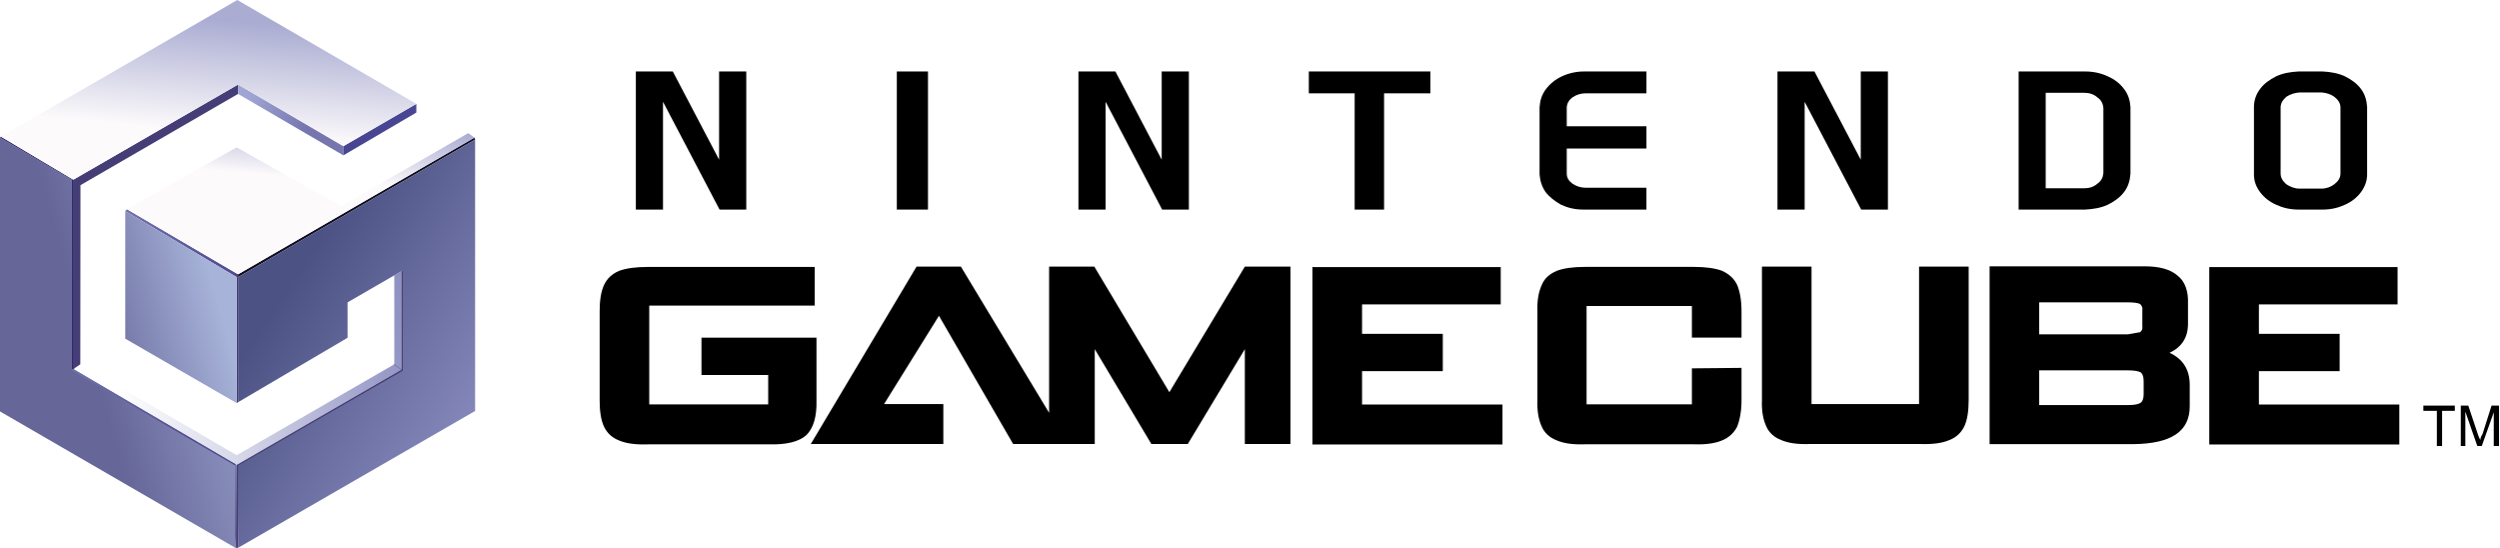
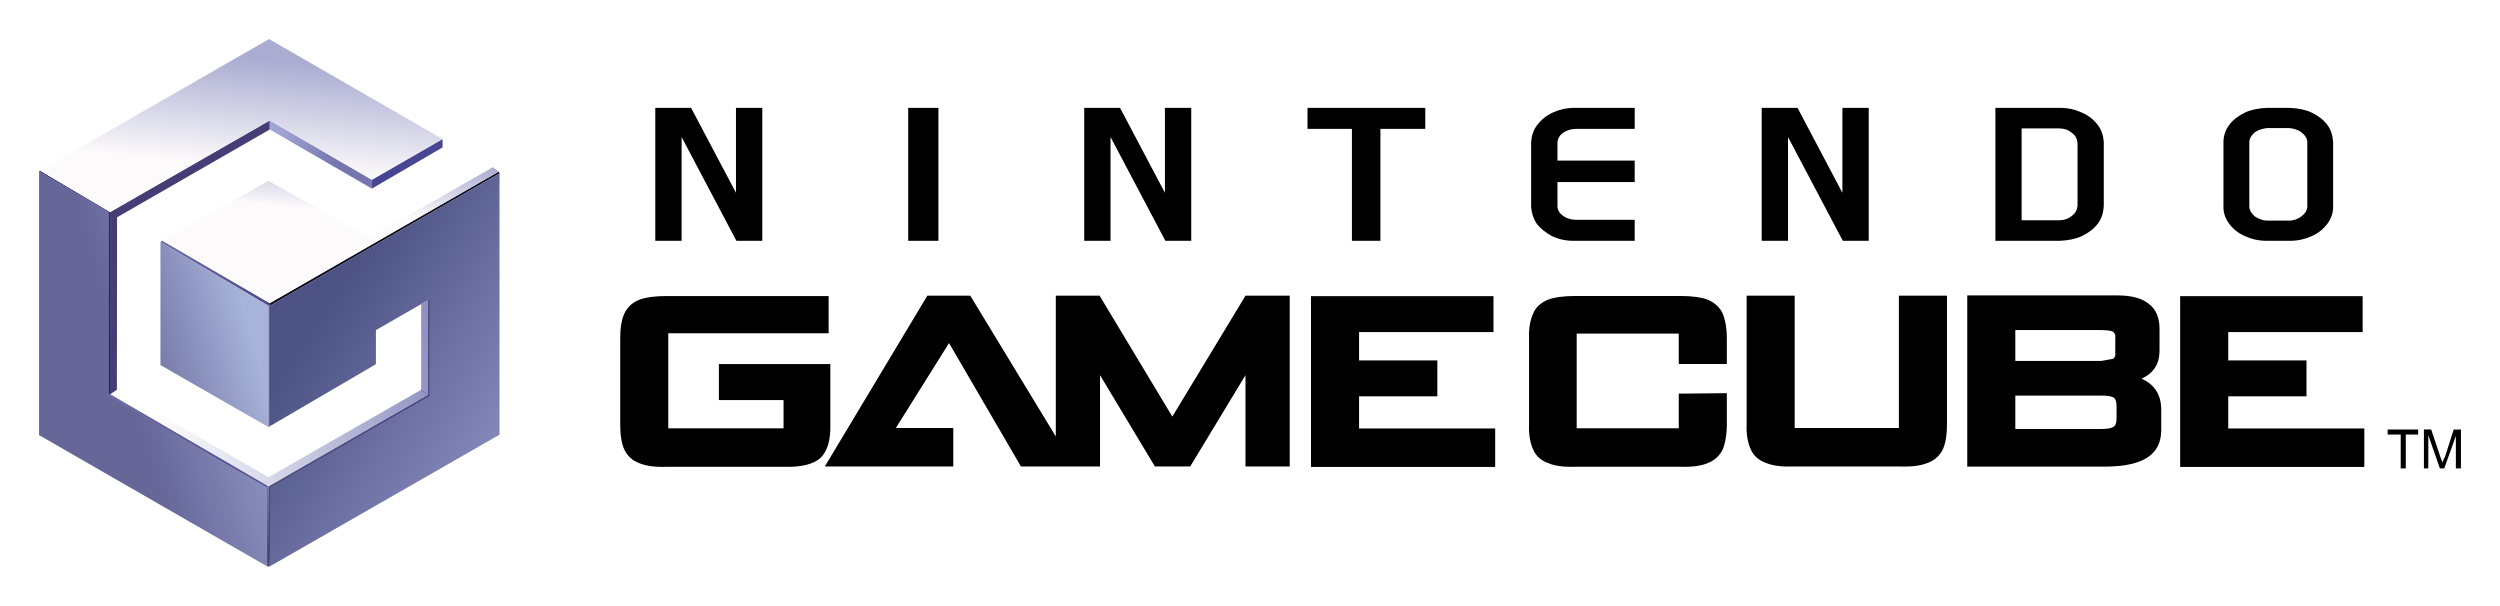
- <svg xmlns="http://www.w3.org/2000/svg" version="1.1" id="Ebene_1" x="0px" y="0px" width="566.93px" height="124.23px" viewBox="0 0 566.93 124.23" enable-background="new 0 0 566.93 124.23" xml:space="preserve">
-   <g id="underneath_1_">
+ <svg xmlns="http://www.w3.org/2000/svg" version="1.1" id="Ebene_1" x="0px" y="0px" width="512" height="124" viewBox="0 0 512 124" enable-background="new 0 0 566.93 124.23" xml:space="preserve">
+   <defs id="defs5826" />
+   <g id="g5932" transform="matrix(0.8748875,0,0,0.8693552,8.000001,8)">
+     <g id="underneath_1_">
</g>
-   <g id="BOTTOM_LEFT_LINE">
+     <g id="BOTTOM_LEFT_LINE">
</g>
-   <g>
-     <g>
-       <g id="Layer_6">
-         <line fill="none" x1="29.248" y1="99.123" x2="28.12" y2="98.282" />
+     <g id="g5821">
+       <g id="g5796">
+         <g id="Layer_6">
+           <line fill="none" x1="29.248" y1="99.123" x2="28.12" y2="98.282" id="line5669" />
+         </g>
+         <g id="_x33_D_PART">
+           <linearGradient id="SVGID_1_" gradientUnits="userSpaceOnUse" x1="24.415" y1="564.872" x2="104.743" y2="551.509" gradientTransform="translate(-0.0049,-473.4258)">
+             <stop offset="0.037" style="stop-color:#FFFFFF" id="stop5672" />
+             <stop offset="0.896" style="stop-color:#898CBF" id="stop5674" />
+           </linearGradient>
+           <polygon fill="url(#SVGID_1_)" points="91.065,61.505 89.451,62.438 89.451,82.608 53.699,103.224 18.222,82.608 16.628,83.691 53.699,105.427 91.065,83.824 " id="polygon5677" style="fill:url(#SVGID_1_)" />
+         </g>
+         <g id="black_line_thing">
+           <polygon fill="#7a7eae" points="91.065,83.685 91.065,83.824 90.963,83.9 89.308,82.69 89.451,82.608 89.451,82.52 " id="polygon5680" />
+         </g>
+         <g id="dark_purple_top_line">
+           <linearGradient id="SVGID_2_" gradientUnits="userSpaceOnUse" x1="28.461" y1="68.837" x2="54.049" y2="68.837" gradientTransform="matrix(1,0,0,-1,-0.0449,123.9897)">
+             <stop offset="0" style="stop-color:#6E70A9" id="stop5683" />
+             <stop offset="0.969" style="stop-color:#514A8E" id="stop5685" />
+           </linearGradient>
+           <polygon fill="url(#SVGID_2_)" points="53.699,62.851 54.004,62.205 28.814,47.455 28.416,47.853 " id="polygon5688" style="fill:url(#SVGID_2_)" />
+           <linearGradient id="SVGID_3_" gradientUnits="userSpaceOnUse" x1="53.857" y1="61.681" x2="54.185" y2="61.681" gradientTransform="matrix(1,0,0,-1,-0.0449,123.9897)">
+             <stop offset="0" style="stop-color:#6E70A9" id="stop5690" />
+             <stop offset="0.969" style="stop-color:#514A8E" id="stop5692" />
+           </linearGradient>
+           <polygon fill="url(#SVGID_3_)" points="53.813,62.413 53.922,62.205 54.107,62.205 54.14,62.413 " id="polygon5695" style="fill:url(#SVGID_3_)" />
+         </g>
+         <g id="top_black_line">
+           <polygon fill="#120f22" points="107.785,31.647 54.004,62.851 54.004,62.205 107.627,31.206 " id="polygon5698" />
+         </g>
+         <g id="LOGO_DARK_LINES">
+           <polygon fill="#453d76" points="53.565,124.23 54.004,124.23 54.363,105.729 91.582,84.28 91.72,61.312 91.065,61.312 91.065,83.824 53.699,105.427 " id="polygon5701" />
+         </g>
+         <g id="LOGO">
+           <linearGradient id="SVGID_4_" gradientUnits="userSpaceOnUse" x1="64.085" y1="540.326" x2="108.726" y2="569.631" gradientTransform="translate(-0.0049,-473.4258)">
+             <stop offset="0" style="stop-color:#4C5284" id="stop5704" />
+             <stop offset="1" style="stop-color:#8789BC" id="stop5706" />
+           </linearGradient>
+           <polygon fill="url(#SVGID_4_)" points="91.361,61.332 78.85,68.566 78.85,76.595 54.004,91.212 54.004,62.851 107.785,31.647 107.785,93.197 54.004,124.23 54.004,105.573 91.361,84.062 " id="polygon5709" style="fill:url(#SVGID_4_)" />
+         </g>
+         <g id="BOTTOM_LAIN_LEFT_LIGHT_LINE">
+           <linearGradient id="SVGID_5_" gradientUnits="userSpaceOnUse" x1="53.464" y1="596.999" x2="53.153" y2="577.096" gradientTransform="translate(-0.0049,-473.4258)">
+             <stop offset="0.11" style="stop-color:#4C407E" id="stop5712" />
+             <stop offset="0.89" style="stop-color:#666699" id="stop5714" />
+             <stop offset="1" style="stop-color:#A7B3D9" id="stop5716" />
+             <stop offset="1" style="stop-color:#9BA5CD" id="stop5718" />
+           </linearGradient>
+           <polyline fill="url(#SVGID_5_)" points="53.402,124.23 53.699,124.23 53.699,105.427 52.642,104.806 53.402,124.23    " id="polyline5721" style="fill:url(#SVGID_5_)" />
+         </g>
+         <g id="underneath">
+           <polyline fill="#2d2868" points="16.542,40.703 16.771,40.897 16.862,83.532 16.628,83.691 16.486,83.601 16.542,40.703    " id="polyline5724" />
+         </g>
+         <g id="LEFT_3D_PURPLE_SHADOW">
+           <polygon fill="#453d76" points="16.628,83.691 16.628,40.755 54.004,19.174 54.004,21.3 18.26,41.987 18.222,82.608 " id="polygon5727" />
+         </g>
+         <g id="MAIN_DARK_PURPLE_LINE">
+           <polygon fill="#453d76" points="53.699,91.417 53.699,62.851 53.699,62.028 54.004,62.094 54.004,91.212 " id="polygon5730" />
+         </g>
+         <g id="logo_LEFT_side">
+           <linearGradient id="SVGID_6_" gradientUnits="userSpaceOnUse" x1="4.824" y1="553.133" x2="66.026" y2="536.123" gradientTransform="translate(-0.0049,-473.4258)">
+             <stop offset="0.233" style="stop-color:#666699" id="stop5733" />
+             <stop offset="0.724" style="stop-color:#A7B3D9" id="stop5735" />
+           </linearGradient>
+           <polygon fill="url(#SVGID_6_)" points="53.699,62.851 28.416,47.853 28.416,76.802 53.699,91.417 " id="polygon5738" style="fill:url(#SVGID_6_)" />
+           <linearGradient id="SVGID_7_" gradientUnits="userSpaceOnUse" x1="5.882" y1="556.931" x2="67.08" y2="539.924" gradientTransform="translate(-0.0049,-473.4258)">
+             <stop offset="0.233" style="stop-color:#666699" id="stop5740" />
+             <stop offset="0.991" style="stop-color:#A7B3D9" id="stop5742" />
+           </linearGradient>
+           <polygon fill="url(#SVGID_7_)" points="53.402,123.926 53.402,105.251 16.628,83.691 16.628,40.964 0,31.206 0,93.302 53.402,124.23 " id="polygon5745" style="fill:url(#SVGID_7_)" />
+         </g>
+         <g id="left_purple_line">
+           <rect x="16.343" y="40.755" fill="#2d2868" width="0.285" height="42.938" id="rect5748" />
+           <polygon fill="#2d2868" points="16.486,40.897 16.628,40.755 0.214,30.992 0,31.206 " id="polygon5750" />
+         </g>
+         <g id="BOTTOM_PURPLE_LINE">
+           <linearGradient id="SVGID_8_" gradientUnits="userSpaceOnUse" x1="19.586" y1="559.814" x2="43.921" y2="572.836" gradientTransform="translate(-0.0049,-473.4258)">
+             <stop offset="0" style="stop-color:#6E70A9" id="stop5753" />
+             <stop offset="0.969" style="stop-color:#514A8E" id="stop5755" />
+           </linearGradient>
+           <polygon fill="url(#SVGID_8_)" points="16.343,84.015 16.343,83.691 16.628,83.691 53.402,105.251 53.402,105.603 " id="polygon5758" style="fill:url(#SVGID_8_)" />
+         </g>
+         <g id="top_middle_light_line">
+           <linearGradient id="SVGID_9_" gradientUnits="userSpaceOnUse" x1="55.735" y1="495.654" x2="71.185" y2="503.171" gradientTransform="translate(-0.0049,-473.4258)">
+             <stop offset="0.037" style="stop-color:#9EA5D3" id="stop5761" />
+             <stop offset="0.902" style="stop-color:#7675AE" id="stop5763" />
+           </linearGradient>
+           <polygon fill="url(#SVGID_9_)" points="54.004,21.3 54.004,19.174 77.901,33.142 77.901,35.231 " id="polygon5766" style="fill:url(#SVGID_9_)" />
+         </g>
+         <g id="top_right">
+           <polygon fill="#484592" points="94.454,23.552 77.901,33.142 77.901,35.231 94.454,25.524 " id="polygon5769" />
+         </g>
+         <g id="MAIN_TOP">
+           <path fill="none" d="M 0,31.206" id="path5772" />
+           <linearGradient id="SVGID_10_" gradientUnits="userSpaceOnUse" x1="0.219" y1="504.418" x2="0.219" y2="504.418" gradientTransform="translate(-0.0049,-473.4258)">
+             <stop offset="0.233" style="stop-color:#666699" id="stop5774" />
+             <stop offset="0.991" style="stop-color:#A7B3D9" id="stop5776" />
+           </linearGradient>
+           <path fill="url(#SVGID_10_)" d="M 0.214,30.992" id="path5779" style="fill:url(#SVGID_10_)" />
+           <linearGradient id="SVGID_11_" gradientUnits="userSpaceOnUse" x1="49.386" y1="477.947" x2="45.741" y2="518.442" gradientTransform="translate(-0.0049,-473.4258)">
+             <stop offset="0" style="stop-color:#AAACD2" id="stop5781" />
+             <stop offset="0.626" style="stop-color:#FCFAFB" id="stop5783" />
+           </linearGradient>
+           <polygon fill="url(#SVGID_11_)" points="94.454,23.552 77.901,33.142 54.004,19.174 16.628,40.755 0.214,30.992 53.833,0 " id="polygon5786" style="fill:url(#SVGID_11_)" />
+           <linearGradient id="SVGID_12_" gradientUnits="userSpaceOnUse" x1="71.78" y1="473.265" x2="68.135" y2="513.761" gradientTransform="translate(-0.0049,-473.4258)">
+             <stop offset="0.674" style="stop-color:#AAACD2" id="stop5788" />
+             <stop offset="1" style="stop-color:#FCFAFB" id="stop5790" />
+           </linearGradient>
+           <polygon fill="url(#SVGID_12_)" points="53.68,33.409 77.369,46.781 106.232,30.192 107.627,31.206 54.004,62.205 28.814,47.455 " id="polygon5793" style="fill:url(#SVGID_12_)" />
+         </g>
      </g>
-       <g id="_x33_D_PART">
-         <linearGradient id="SVGID_1_" gradientUnits="userSpaceOnUse" x1="24.415" y1="564.872" x2="104.743" y2="551.509" gradientTransform="matrix(1 0 0 1 -0.0049 -473.4258)">
-           <stop offset="0.037" style="stop-color:#FFFFFF" />
-           <stop offset="0.896" style="stop-color:#898CBF" />
-         </linearGradient>
-         <polygon fill="url(#SVGID_1_)" points="89.451,62.438 89.451,82.608 53.699,103.224 18.222,82.608 16.628,83.691 53.699,105.427      91.065,83.824 91.065,61.505    " />
+       <g id="g5806">
+         <path id="path23497" d="m 373.52,21.158 v -4.949 h -14.143 c -1.816,0 -3.533,0.404 -5.054,1.11 -1.513,0.71 -2.726,1.718 -3.634,2.932 -0.908,1.209 -1.314,2.529 -1.416,4.04 v 15.252 c 0.1,1.417 0.508,2.729 1.313,3.944 0.912,1.21 2.121,2.116 3.537,2.924 1.516,0.71 3.127,1.115 5.053,1.115 h 14.34 v -4.949 h -13.739 c -1.11,0 -2.118,-0.306 -3.022,-0.911 -0.815,-0.604 -1.318,-1.312 -1.318,-2.319 V 33.69 h 18.082 v -5.053 h -18.082 v -4.142 c 0,-1.013 0.503,-1.817 1.318,-2.427 0.904,-0.606 1.912,-0.91 3.022,-0.91 h 13.739" />
+         <path id="path23501" d="m 457.952,16.21 v 31.317 h 15.102 c 1.916,-0.098 3.625,-0.405 5.139,-1.107 1.609,-0.804 2.818,-1.712 3.723,-2.921 0.908,-1.203 1.307,-2.615 1.408,-4.127 V 24.266 c -0.102,-1.507 -0.5,-2.821 -1.408,-4.028 -0.904,-1.208 -2.111,-2.213 -3.723,-2.921 -1.514,-0.705 -3.225,-1.107 -5.139,-1.107 z m 17.826,5.842 c 0.898,0.604 1.303,1.407 1.404,2.418 v 14.803 c -0.104,1.006 -0.506,1.812 -1.404,2.416 -0.809,0.703 -1.82,1.005 -2.928,1.005 h -8.758 V 21.046 h 8.758 c 1.108,0 2.119,0.301 2.928,1.006" />
+         <path id="path23503" d="m 531.958,17.302 c -1.488,-0.692 -3.172,-0.993 -5.053,-1.093 h -5.453 c -1.885,0.099 -3.566,0.4 -5.057,1.093 -1.584,0.794 -2.775,1.68 -3.666,2.874 -0.895,1.186 -1.389,2.576 -1.389,4.063 v 15.359 c 0,1.486 0.494,2.777 1.389,3.967 0.891,1.19 2.082,2.179 3.666,2.874 1.49,0.693 3.172,1.089 5.057,1.089 h 5.453 c 1.881,0 3.563,-0.396 5.053,-1.089 1.584,-0.694 2.773,-1.684 3.666,-2.874 0.893,-1.191 1.387,-2.577 1.387,-3.967 v -15.36 c -0.096,-1.487 -0.494,-2.877 -1.387,-4.063 -0.893,-1.194 -2.082,-2.08 -3.666,-2.873 z m -2.379,4.656 c 0.891,0.694 1.387,1.484 1.387,2.382 v 15.059 c 0,0.892 -0.496,1.686 -1.387,2.379 -0.793,0.597 -1.787,0.994 -2.873,0.994 h -5.055 c -1.094,0 -2.084,-0.396 -2.977,-0.994 -0.789,-0.694 -1.285,-1.487 -1.285,-2.379 V 24.34 c 0,-0.897 0.496,-1.688 1.285,-2.382 0.893,-0.596 1.883,-0.893 2.977,-0.992 h 5.055 c 1.087,0.101 2.08,0.397 2.873,0.992" />
+         <path id="path23515" d="m 169.301,16.21 h -6.163 V 36.213 L 152.634,16.21 h -8.385 v 31.317 h 6.163 V 23.083 l 12.828,24.444 h 6.061 V 16.21" />
+         <path id="path23515_1_" d="m 269.711,16.21 h -6.163 V 36.213 L 253.043,16.21 h -8.385 v 31.317 h 6.163 V 23.083 l 12.828,24.444 h 6.062 V 16.21" />
+         <path id="path23515_2_" d="m 428.299,16.21 h -6.162 V 36.213 L 411.633,16.21 h -8.387 v 31.317 h 6.163 V 23.083 l 12.828,24.444 h 6.062 V 16.21" />
+         <path id="path23517" d="M 210.526,47.527 V 16.21 h -7.07 v 31.317 h 7.07 v 0" />
+         <path id="path23521" d="m 296.922,16.21 v 4.949 h 10.401 v 26.369 h 6.671 v -26.37 h 10.504 V 16.209 H 296.92 v 0" />
      </g>
-       <g id="black_line_thing">
-         <polygon fill="#7A7EAE" points="89.451,82.52 91.065,83.685 91.065,83.824 90.963,83.9 89.308,82.69 89.451,82.608    " />
+       <g id="g5815">
+         <path id="path23505" d="m 543.92,69.03 v -8.463 h -42.717 v 40.229 h 43.113 v -9.062 h -31.855 v -7.57 h 18.316 V 75.707 H 512.461 V 69.03 h 31.459 v 0" />
+         <path id="path23507" d="m 496.374,68.755 c 0.096,-2.785 -0.697,-4.977 -2.393,-6.274 -1.596,-1.394 -4.08,-2.09 -7.467,-2.09 h -35.148 v 40.325 h 32.658 c 8.563,-0.099 12.744,-2.887 12.744,-8.562 v -4.883 c 0,-3.382 -1.492,-5.87 -4.582,-7.262 2.789,-1.298 4.188,-3.487 4.188,-6.576 z m -10.854,0.2 c 0.398,0.399 0.602,0.8 0.496,1.396 v 3.685 c 0.104,0.495 -0.098,0.995 -0.496,1.293 l -2.795,0.495 h -20.107 v -7.266 h 20.107 c 1.502,0 2.496,0.199 2.795,0.397 z m -22.902,22.9 v -7.867 h 20.211 c 1.496,0 2.393,0.201 2.889,0.5 0.402,0.401 0.596,0.998 0.596,1.993 v 2.886 c 0,0.897 -0.191,1.594 -0.596,1.891 -0.496,0.4 -1.393,0.597 -2.889,0.597 h -20.211" />
+         <path id="path23509" d="m 446.614,60.458 h -11.25 V 91.625 H 410.968 V 60.458 H 399.72 v 30.271 c -0.106,2.486 0.295,4.484 0.99,5.975 0.6,1.395 1.797,2.49 3.389,3.089 1.597,0.695 3.684,0.993 6.47,0.896 h 25.093 c 2.789,0.097 4.977,-0.201 6.57,-0.896 1.59,-0.599 2.689,-1.694 3.389,-3.089 0.695,-1.491 0.996,-3.487 0.996,-5.975 V 60.458" />
+         <path id="path23511" d="m 394.09,64.607 c -0.705,-1.489 -1.896,-2.488 -3.388,-3.186 -1.596,-0.602 -3.784,-0.898 -6.473,-0.898 h -24.591 c -2.789,0 -4.881,0.298 -6.478,0.898 -1.591,0.697 -2.786,1.696 -3.382,3.186 -0.697,1.494 -1.096,3.484 -0.993,5.974 v 20.214 c -0.103,2.484 0.296,4.48 0.993,5.971 0.596,1.396 1.791,2.491 3.382,3.093 1.597,0.693 3.688,0.991 6.478,0.893 h 24.592 c 2.688,0.098 4.877,-0.199 6.473,-0.893 1.492,-0.602 2.684,-1.697 3.387,-3.093 0.597,-1.489 0.996,-3.485 0.996,-5.971 v -7.371 l -11.256,0.105 v 8.162 H 359.937 V 69.39 h 23.893 v 7.165 h 11.256 v -5.974 c 0,-2.585 -0.399,-4.574 -0.996,-5.974" />
+         <path id="path23513" d="m 340.461,69.03 v -8.463 h -42.718 v 40.229 h 43.116 v -9.062 h -31.861 v -7.57 h 18.321 V 75.707 H 308.998 V 69.03 h 31.463 v 0" />
+         <path id="path23523" d="m 282.411,60.458 -17.127,28.48 -17.025,-28.48 H 238.005 V 93.617 L 217.989,60.458 h -10.056 l -23.994,40.228 h 30.068 v -9.061 h -13.442 l 12.447,-20.013 16.828,29.072 h 18.519 V 79.179 l 12.842,21.505 h 8.266 l 12.942,-21.505 v 21.505 h 10.354 V 60.457 h -10.354 v 0" />
+         <path id="path23525" d="m 184.83,69.307 v -8.77 h -37.938 c -2.685,0 -4.879,0.3 -6.474,0.899 -1.59,0.696 -2.686,1.698 -3.381,3.187 -0.7,1.493 -0.998,3.483 -0.998,5.975 v 20.21 c 0,2.486 0.298,4.483 0.998,5.975 0.696,1.395 1.792,2.49 3.381,3.091 1.594,0.692 3.789,0.991 6.474,0.895 h 27.584 c 3.978,0.097 6.768,-0.599 8.458,-2.091 1.595,-1.595 2.391,-4.183 2.294,-7.868 V 76.57 H 159.14 v 8.47 h 15.135 v 6.667 H 147.29 v -22.4 h 37.54" />
      </g>
-       <g id="dark_purple_top_line">
-         <linearGradient id="SVGID_2_" gradientUnits="userSpaceOnUse" x1="28.461" y1="68.837" x2="54.049" y2="68.837" gradientTransform="matrix(1 0 0 -1 -0.0449 123.9897)">
-           <stop offset="0" style="stop-color:#6E70A9" />
-           <stop offset="0.969" style="stop-color:#514A8E" />
-         </linearGradient>
-         <polygon fill="url(#SVGID_2_)" points="54.004,62.205 28.814,47.455 28.416,47.853 53.699,62.851    " />
-         <linearGradient id="SVGID_3_" gradientUnits="userSpaceOnUse" x1="53.857" y1="61.681" x2="54.185" y2="61.681" gradientTransform="matrix(1 0 0 -1 -0.0449 123.9897)">
-           <stop offset="0" style="stop-color:#6E70A9" />
-           <stop offset="0.969" style="stop-color:#514A8E" />
-         </linearGradient>
-         <polygon fill="url(#SVGID_3_)" points="53.922,62.205 54.107,62.205 54.14,62.413 53.813,62.413    " />
+       <g id="g5819">
+         <path id="path23527" d="m 566.93,91.979 h -1.693 l -2.041,6.45 c -0.334,0.513 -0.51,1.024 -0.51,1.362 -0.172,-0.338 -0.346,-0.682 -0.512,-1.188 l -2.211,-6.626 h -1.699 v 9.17 h 1.027 v -7.813 l 2.717,7.813 h 1.012 l 2.721,-7.642 v 7.642 h 1.189 v -9.168" />
+         <path id="path23529" d="m 554.016,93.167 h 2.893 v -1.188 h -7.139 v 1.188 h 3.063 v 7.982 h 1.186 v -7.982" />
      </g>
-       <g id="top_black_line">
-         <polygon fill="#120F22" points="54.004,62.851 54.004,62.205 107.627,31.206 107.785,31.647    " />
-       </g>
-       <g id="LOGO_DARK_LINES">
-         <polygon fill="#453D76" points="54.004,124.23 54.363,105.729 91.582,84.28 91.72,61.312 91.065,61.312 91.065,83.824      53.699,105.427 53.565,124.23    " />
-       </g>
-       <g id="LOGO">
-         <linearGradient id="SVGID_4_" gradientUnits="userSpaceOnUse" x1="64.085" y1="540.326" x2="108.726" y2="569.631" gradientTransform="matrix(1 0 0 1 -0.0049 -473.4258)">
-           <stop offset="0" style="stop-color:#4C5284" />
-           <stop offset="1" style="stop-color:#8789BC" />
-         </linearGradient>
-         <polygon fill="url(#SVGID_4_)" points="54.004,91.212 54.004,62.851 107.785,31.647 107.785,93.197 54.004,124.23      54.004,105.573 91.361,84.062 91.361,61.332 78.85,68.566 78.85,76.595    " />
-       </g>
-       <g id="BOTTOM_LAIN_LEFT_LIGHT_LINE">
-         <linearGradient id="SVGID_5_" gradientUnits="userSpaceOnUse" x1="53.464" y1="596.999" x2="53.153" y2="577.096" gradientTransform="matrix(1 0 0 1 -0.0049 -473.4258)">
-           <stop offset="0.11" style="stop-color:#4C407E" />
-           <stop offset="0.89" style="stop-color:#666699" />
-           <stop offset="1" style="stop-color:#A7B3D9" />
-           <stop offset="1" style="stop-color:#9BA5CD" />
-         </linearGradient>
-         <polyline fill="url(#SVGID_5_)" points="53.402,124.23 53.699,124.23 53.699,105.427 52.642,104.806 53.402,124.23    " />
-       </g>
-       <g id="underneath">
-         <polyline fill="#2D2868" points="16.542,40.703 16.771,40.897 16.862,83.532 16.628,83.691 16.486,83.601 16.542,40.703    " />
-       </g>
-       <g id="LEFT_3D_PURPLE_SHADOW">
-         <polygon fill="#453D76" points="18.222,82.608 16.628,83.691 16.628,40.755 54.004,19.174 54.004,21.3 18.26,41.987    " />
-       </g>
-       <g id="MAIN_DARK_PURPLE_LINE">
-         <polygon fill="#453D76" points="54.004,62.094 54.004,91.212 53.699,91.417 53.699,62.851 53.699,62.028    " />
-       </g>
-       <g id="logo_LEFT_side">
-         <linearGradient id="SVGID_6_" gradientUnits="userSpaceOnUse" x1="4.824" y1="553.133" x2="66.026" y2="536.124" gradientTransform="matrix(1 0 0 1 -0.0049 -473.4258)">
-           <stop offset="0.233" style="stop-color:#666699" />
-           <stop offset="0.724" style="stop-color:#A7B3D9" />
-         </linearGradient>
-         <polygon fill="url(#SVGID_6_)" points="28.416,47.853 28.416,76.802 53.699,91.417 53.699,62.851    " />
-         <linearGradient id="SVGID_7_" gradientUnits="userSpaceOnUse" x1="5.882" y1="556.931" x2="67.08" y2="539.923" gradientTransform="matrix(1 0 0 1 -0.0049 -473.4258)">
-           <stop offset="0.233" style="stop-color:#666699" />
-           <stop offset="0.991" style="stop-color:#A7B3D9" />
-         </linearGradient>
-         <polygon fill="url(#SVGID_7_)" points="53.402,123.926 53.402,105.251 16.628,83.691 16.628,40.964 0,31.206 0,93.302      53.402,124.23    " />
-       </g>
-       <g id="left_purple_line">
-         <rect x="16.343" y="40.755" fill="#2D2868" width="0.285" height="42.938" />
-         <polygon fill="#2D2868" points="16.628,40.755 0.214,30.992 0,31.206 16.486,40.897    " />
-       </g>
-       <g id="BOTTOM_PURPLE_LINE">
-         <linearGradient id="SVGID_8_" gradientUnits="userSpaceOnUse" x1="19.586" y1="559.814" x2="43.921" y2="572.836" gradientTransform="matrix(1 0 0 1 -0.0049 -473.4258)">
-           <stop offset="0" style="stop-color:#6E70A9" />
-           <stop offset="0.969" style="stop-color:#514A8E" />
-         </linearGradient>
-         <polygon fill="url(#SVGID_8_)" points="53.402,105.251 53.402,105.603 16.343,84.015 16.343,83.691 16.628,83.691    " />
-       </g>
-       <g id="top_middle_light_line">
-         <linearGradient id="SVGID_9_" gradientUnits="userSpaceOnUse" x1="55.735" y1="495.654" x2="71.185" y2="503.171" gradientTransform="matrix(1 0 0 1 -0.0049 -473.4258)">
-           <stop offset="0.037" style="stop-color:#9EA5D3" />
-           <stop offset="0.902" style="stop-color:#7675AE" />
-         </linearGradient>
-         <polygon fill="url(#SVGID_9_)" points="54.004,19.174 77.901,33.142 77.901,35.231 54.004,21.3    " />
-       </g>
-       <g id="top_right">
-         <polygon fill="#484592" points="77.901,33.142 77.901,35.231 94.454,25.524 94.454,23.552    " />
-       </g>
-       <g id="MAIN_TOP">
-         <path fill="none" d="M0,31.206" />
-         <linearGradient id="SVGID_10_" gradientUnits="userSpaceOnUse" x1="0.219" y1="504.418" x2="0.219" y2="504.418" gradientTransform="matrix(1 0 0 1 -0.0049 -473.4258)">
-           <stop offset="0.233" style="stop-color:#666699" />
-           <stop offset="0.991" style="stop-color:#A7B3D9" />
-         </linearGradient>
-         <path fill="url(#SVGID_10_)" d="M0.214,30.992" />
-         <linearGradient id="SVGID_11_" gradientUnits="userSpaceOnUse" x1="49.386" y1="477.947" x2="45.741" y2="518.442" gradientTransform="matrix(1 0 0 1 -0.0049 -473.4258)">
-           <stop offset="0" style="stop-color:#AAACD2" />
-           <stop offset="0.626" style="stop-color:#FCFAFB" />
-         </linearGradient>
-         <polygon fill="url(#SVGID_11_)" points="53.833,0 94.454,23.552 77.901,33.142 54.004,19.174 16.628,40.755 0.214,30.992    " />
-         <linearGradient id="SVGID_12_" gradientUnits="userSpaceOnUse" x1="71.78" y1="473.265" x2="68.135" y2="513.761" gradientTransform="matrix(1 0 0 1 -0.0049 -473.4258)">
-           <stop offset="0.674" style="stop-color:#AAACD2" />
-           <stop offset="1" style="stop-color:#FCFAFB" />
-         </linearGradient>
-         <polygon fill="url(#SVGID_12_)" points="28.814,47.455 53.68,33.409 77.369,46.781 106.232,30.192 107.627,31.206 54.004,62.205         " />
-       </g>
-     </g>
-     <g>
-       <path id="path23497" d="M373.52,21.158v-4.949h-14.143c-1.816,0-3.533,0.404-5.054,1.11c-1.513,0.71-2.726,1.718-3.634,2.932    c-0.908,1.209-1.314,2.529-1.416,4.04v15.252c0.1,1.417,0.508,2.729,1.313,3.944c0.912,1.21,2.121,2.116,3.537,2.924    c1.516,0.71,3.127,1.115,5.053,1.115h14.34v-4.949h-13.739c-1.11,0-2.118-0.306-3.022-0.911c-0.815-0.604-1.318-1.312-1.318-2.319    v-5.657h18.082v-5.053h-18.082v-4.142c0-1.013,0.503-1.817,1.318-2.427c0.904-0.606,1.912-0.91,3.022-0.91h13.739" />
-       <path id="path23501" d="M457.952,16.21v31.317h15.102c1.916-0.098,3.625-0.405,5.139-1.107c1.609-0.804,2.818-1.712,3.723-2.921    c0.908-1.203,1.307-2.615,1.408-4.127V24.266c-0.102-1.507-0.5-2.821-1.408-4.028c-0.904-1.208-2.111-2.213-3.723-2.921    c-1.514-0.705-3.225-1.107-5.139-1.107H457.952L457.952,16.21z M475.778,22.052c0.898,0.604,1.303,1.407,1.404,2.418v14.803    c-0.104,1.006-0.506,1.812-1.404,2.416c-0.809,0.703-1.82,1.005-2.928,1.005h-8.758V21.046h8.758    C473.958,21.046,474.969,21.347,475.778,22.052" />
-       <path id="path23503" d="M531.958,17.302c-1.488-0.692-3.172-0.993-5.053-1.093h-5.453c-1.885,0.099-3.566,0.4-5.057,1.093    c-1.584,0.794-2.775,1.68-3.666,2.874c-0.895,1.186-1.389,2.576-1.389,4.063v15.359c0,1.486,0.494,2.777,1.389,3.967    c0.891,1.19,2.082,2.179,3.666,2.874c1.49,0.693,3.172,1.089,5.057,1.089h5.453c1.881,0,3.563-0.396,5.053-1.089    c1.584-0.694,2.773-1.684,3.666-2.874c0.893-1.191,1.387-2.577,1.387-3.967v-15.36c-0.096-1.487-0.494-2.877-1.387-4.063    C534.731,18.981,533.542,18.095,531.958,17.302z M529.579,21.958c0.891,0.694,1.387,1.484,1.387,2.382v15.059    c0,0.892-0.496,1.686-1.387,2.379c-0.793,0.597-1.787,0.994-2.873,0.994h-5.055c-1.094,0-2.084-0.396-2.977-0.994    c-0.789-0.694-1.285-1.487-1.285-2.379V24.34c0-0.897,0.496-1.688,1.285-2.382c0.893-0.596,1.883-0.893,2.977-0.992h5.055    C527.793,21.067,528.786,21.363,529.579,21.958" />
-       <path id="path23515" d="M169.301,16.21h-6.163v20.003L152.634,16.21h-8.385v31.317h6.163V23.083l12.828,24.444h6.061V16.21" />
-       <path id="path23515_1_" d="M269.711,16.21h-6.163v20.003L253.043,16.21h-8.385v31.317h6.163V23.083l12.828,24.444h6.062V16.21" />
-       <path id="path23515_2_" d="M428.299,16.21h-6.162v20.003L411.633,16.21h-8.387v31.317h6.163V23.083l12.828,24.444h6.062V16.21" />
-       <path id="path23517" d="M210.526,47.527V16.21h-7.07v31.317H210.526L210.526,47.527" />
-       <path id="path23521" d="M296.922,16.21v4.949h10.401v26.369h6.671v-26.37h10.504v-4.949H296.92l0,0" />
-     </g>
-     <g>
-       <path id="path23505" d="M543.92,69.03v-8.463h-42.717v40.229h43.113v-9.062h-31.855v-7.57h18.316v-8.457h-18.316V69.03H543.92    L543.92,69.03" />
-       <path id="path23507" d="M496.374,68.755c0.096-2.785-0.697-4.977-2.393-6.274c-1.596-1.394-4.08-2.09-7.467-2.09h-35.148v40.325    h32.658c8.563-0.099,12.744-2.887,12.744-8.562v-4.883c0-3.382-1.492-5.87-4.582-7.262c2.789-1.298,4.188-3.487,4.188-6.576    V68.755L496.374,68.755z M485.52,68.955c0.398,0.399,0.602,0.8,0.496,1.396v3.685c0.104,0.495-0.098,0.995-0.496,1.293    l-2.795,0.495h-20.107v-7.266h20.107C484.227,68.558,485.221,68.757,485.52,68.955L485.52,68.955z M462.618,91.855v-7.867h20.211    c1.496,0,2.393,0.201,2.889,0.5c0.402,0.401,0.596,0.998,0.596,1.993v2.886c0,0.897-0.191,1.594-0.596,1.891    c-0.496,0.4-1.393,0.597-2.889,0.597L462.618,91.855" />
-       <path id="path23509" d="M446.614,60.458h-11.25v31.167h-24.396V60.458h-11.248v30.271c-0.106,2.486,0.295,4.484,0.99,5.975    c0.6,1.395,1.797,2.49,3.389,3.089c1.597,0.695,3.684,0.993,6.47,0.896h25.093c2.789,0.097,4.977-0.201,6.57-0.896    c1.59-0.599,2.689-1.694,3.389-3.089c0.695-1.491,0.996-3.487,0.996-5.975V60.458" />
-       <path id="path23511" d="M394.09,64.607c-0.705-1.489-1.896-2.488-3.388-3.186c-1.596-0.602-3.784-0.898-6.473-0.898h-24.591    c-2.789,0-4.881,0.298-6.478,0.898c-1.591,0.697-2.786,1.696-3.382,3.186c-0.697,1.494-1.096,3.484-0.993,5.974v20.214    c-0.103,2.484,0.296,4.48,0.993,5.971c0.596,1.396,1.791,2.491,3.382,3.093c1.597,0.693,3.688,0.991,6.478,0.893h24.592    c2.688,0.098,4.877-0.199,6.473-0.893c1.492-0.602,2.684-1.697,3.387-3.093c0.597-1.489,0.996-3.485,0.996-5.971v-7.371    l-11.256,0.105v8.162h-23.893V69.39h23.893v7.165h11.256v-5.974C395.086,67.996,394.687,66.007,394.09,64.607" />
-       <path id="path23513" d="M340.461,69.03v-8.463h-42.718v40.229h43.116v-9.062h-31.861v-7.57h18.321v-8.457h-18.321V69.03H340.461    L340.461,69.03" />
-       <path id="path23523" d="M282.411,60.458l-17.127,28.48l-17.025-28.48h-10.254v33.159l-20.016-33.159h-10.056l-23.994,40.228    h30.068v-9.061h-13.442l12.447-20.013l16.828,29.072h18.519V79.179l12.842,21.505h8.266l12.942-21.505v21.505h10.354V60.457    h-10.354l0,0" />
-       <path id="path23525" d="M184.83,69.307v-8.77h-37.938c-2.685,0-4.879,0.3-6.474,0.899c-1.59,0.696-2.686,1.698-3.381,3.187    c-0.7,1.493-0.998,3.483-0.998,5.975v20.21c0,2.486,0.298,4.483,0.998,5.975c0.696,1.395,1.792,2.49,3.381,3.091    c1.594,0.692,3.789,0.991,6.474,0.895h27.584c3.978,0.097,6.768-0.599,8.458-2.091c1.595-1.595,2.391-4.183,2.294-7.868v-14.24    H159.14v8.47h15.135v6.667H147.29V69.307H184.83" />
-     </g>
-     <g>
-       <path id="path23527" d="M566.93,91.979h-1.693l-2.041,6.45c-0.334,0.513-0.51,1.024-0.51,1.362    c-0.172-0.338-0.346-0.682-0.512-1.188l-2.211-6.626h-1.699v9.17h1.027v-7.813l2.717,7.813h1.012l2.721-7.642v7.642h1.189V91.979" />
-       <path id="path23529" d="M554.016,93.167h2.893v-1.188h-7.139v1.188h3.063v7.982h1.186v-7.982" />
    </g>
  </g>
</svg>
